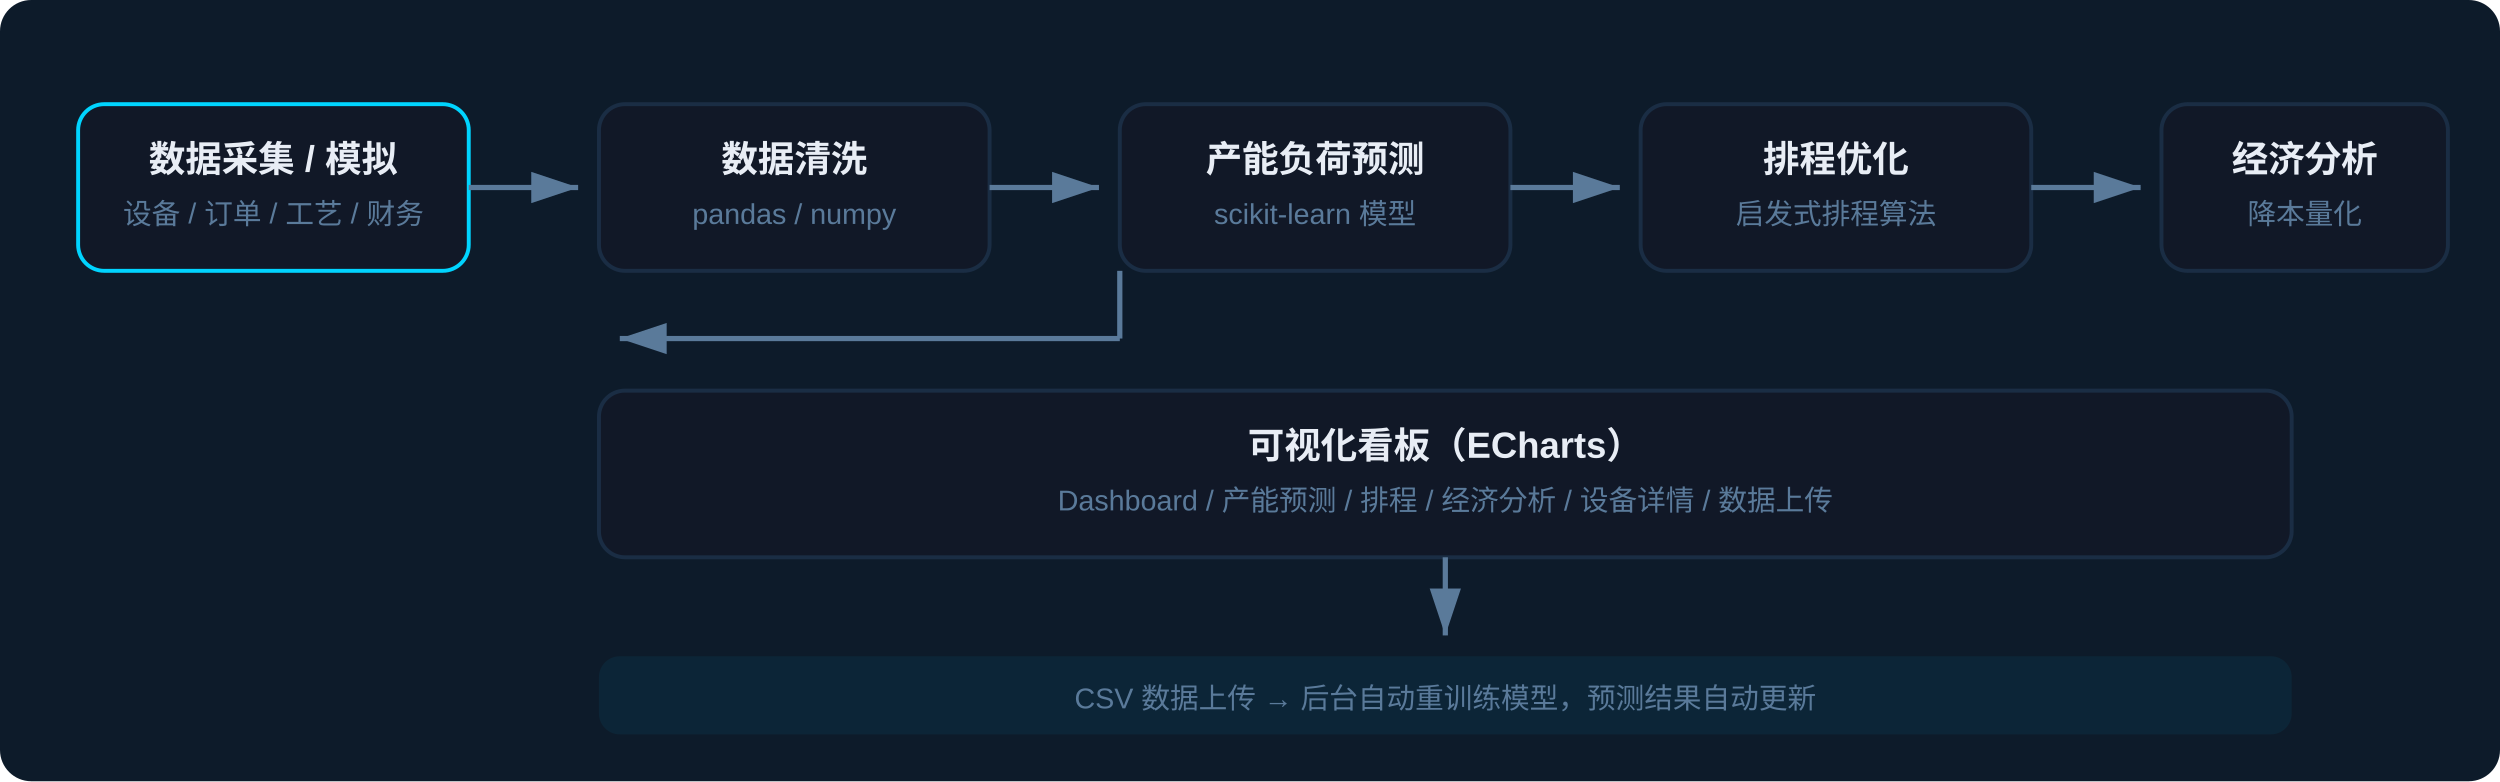
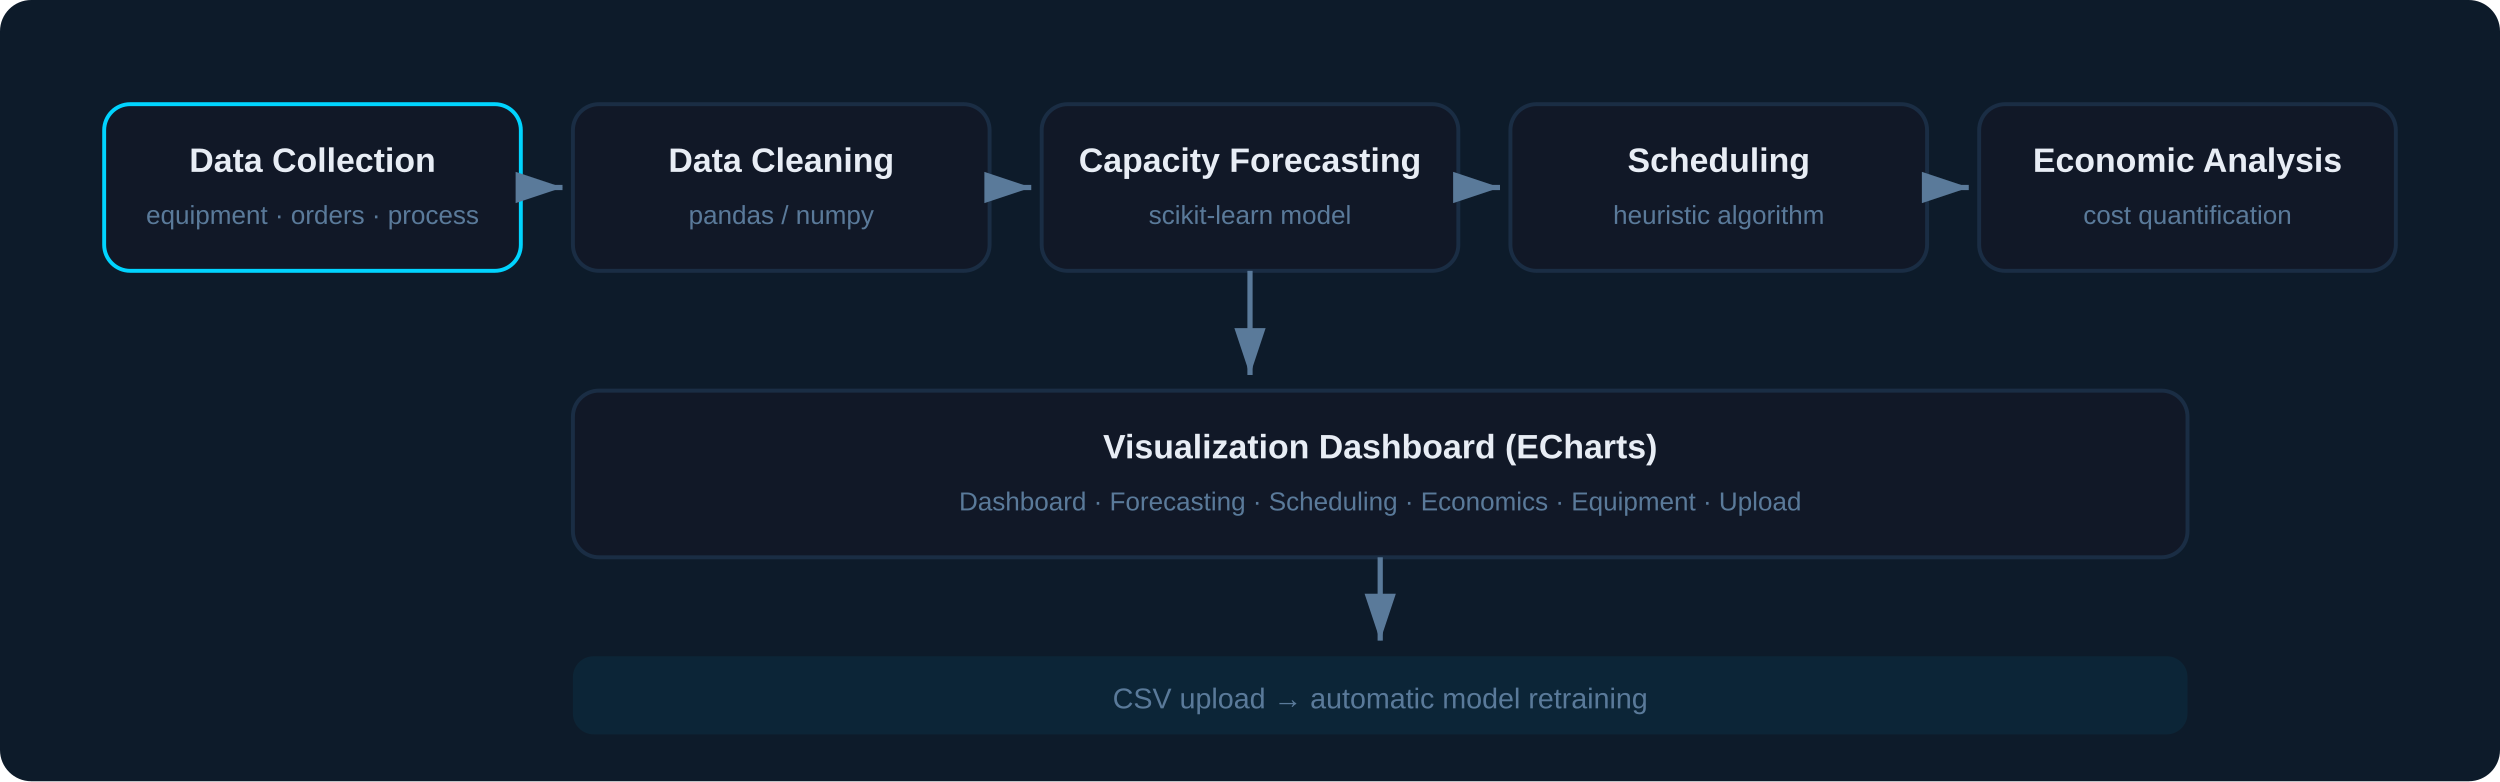
- <svg xmlns="http://www.w3.org/2000/svg" width="960" height="300" viewBox="0 0 960 300" font-family="Segoe UI, PingFang SC, Microsoft YaHei, Arial, sans-serif">
+ <svg xmlns="http://www.w3.org/2000/svg" width="960" height="300" viewBox="0 0 960 300" font-family="Segoe UI, Arial, sans-serif">
  <defs>
    <marker id="arrow" markerWidth="10" markerHeight="10" refX="9" refY="3" orient="auto" markerUnits="strokeWidth">
      <path d="M0,0 L0,6 L9,3 z" fill="#5a7a9a" />
    </marker>
  </defs>
  <rect width="960" height="300" rx="12" fill="#0d1b2a" />
  <g>
-     <rect x="30" y="40" width="150" height="64" rx="10" fill="#111827" stroke="#00d4ff" stroke-width="1.5" />
-     <text x="105" y="66" fill="#e8edf5" font-size="14" font-weight="600" text-anchor="middle">数据采集 / 模拟</text>
-     <text x="105" y="86" fill="#5a7a9a" font-size="11" text-anchor="middle">设备 / 订单 / 工艺 / 财务</text>
+     <rect x="40" y="40" width="160" height="64" rx="10" fill="#111827" stroke="#00d4ff" stroke-width="1.5" />
+     <text x="120" y="66" fill="#e8edf5" font-size="13" font-weight="600" text-anchor="middle">Data Collection</text>
+     <text x="120" y="86" fill="#5a7a9a" font-size="10" text-anchor="middle">equipment · orders · process</text>
  </g>
  <g>
-     <rect x="230" y="40" width="150" height="64" rx="10" fill="#111827" stroke="#1a2d44" stroke-width="1.5" />
-     <text x="305" y="66" fill="#e8edf5" font-size="14" font-weight="600" text-anchor="middle">数据清洗</text>
-     <text x="305" y="86" fill="#5a7a9a" font-size="11" text-anchor="middle">pandas / numpy</text>
+     <rect x="220" y="40" width="160" height="64" rx="10" fill="#111827" stroke="#1a2d44" stroke-width="1.5" />
+     <text x="300" y="66" fill="#e8edf5" font-size="13" font-weight="600" text-anchor="middle">Data Cleaning</text>
+     <text x="300" y="86" fill="#5a7a9a" font-size="10" text-anchor="middle">pandas / numpy</text>
  </g>
  <g>
-     <rect x="430" y="40" width="150" height="64" rx="10" fill="#111827" stroke="#1a2d44" stroke-width="1.5" />
-     <text x="505" y="66" fill="#e8edf5" font-size="14" font-weight="600" text-anchor="middle">产能负荷预测</text>
-     <text x="505" y="86" fill="#5a7a9a" font-size="11" text-anchor="middle">scikit-learn 模型</text>
+     <rect x="400" y="40" width="160" height="64" rx="10" fill="#111827" stroke="#1a2d44" stroke-width="1.5" />
+     <text x="480" y="66" fill="#e8edf5" font-size="13" font-weight="600" text-anchor="middle">Capacity Forecasting</text>
+     <text x="480" y="86" fill="#5a7a9a" font-size="10" text-anchor="middle">scikit-learn model</text>
  </g>
  <g>
-     <rect x="630" y="40" width="150" height="64" rx="10" fill="#111827" stroke="#1a2d44" stroke-width="1.5" />
-     <text x="705" y="66" fill="#e8edf5" font-size="14" font-weight="600" text-anchor="middle">排程优化</text>
-     <text x="705" y="86" fill="#5a7a9a" font-size="11" text-anchor="middle">启发式排程算法</text>
+     <rect x="580" y="40" width="160" height="64" rx="10" fill="#111827" stroke="#1a2d44" stroke-width="1.5" />
+     <text x="660" y="66" fill="#e8edf5" font-size="13" font-weight="600" text-anchor="middle">Scheduling</text>
+     <text x="660" y="86" fill="#5a7a9a" font-size="10" text-anchor="middle">heuristic algorithm</text>
  </g>
  <g>
-     <rect x="830" y="40" width="110" height="64" rx="10" fill="#111827" stroke="#1a2d44" stroke-width="1.5" />
-     <text x="885" y="66" fill="#e8edf5" font-size="14" font-weight="600" text-anchor="middle">经济分析</text>
-     <text x="885" y="86" fill="#5a7a9a" font-size="11" text-anchor="middle">降本量化</text>
+     <rect x="760" y="40" width="160" height="64" rx="10" fill="#111827" stroke="#1a2d44" stroke-width="1.5" />
+     <text x="840" y="66" fill="#e8edf5" font-size="13" font-weight="600" text-anchor="middle">Economic Analysis</text>
+     <text x="840" y="86" fill="#5a7a9a" font-size="10" text-anchor="middle">cost quantification</text>
  </g>
-   <line x1="180" y1="72" x2="222" y2="72" stroke="#5a7a9a" stroke-width="2" marker-end="url(#arrow)" />
-   <line x1="380" y1="72" x2="422" y2="72" stroke="#5a7a9a" stroke-width="2" marker-end="url(#arrow)" />
-   <line x1="580" y1="72" x2="622" y2="72" stroke="#5a7a9a" stroke-width="2" marker-end="url(#arrow)" />
-   <line x1="780" y1="72" x2="822" y2="72" stroke="#5a7a9a" stroke-width="2" marker-end="url(#arrow)" />
-   <rect x="230" y="150" width="650" height="64" rx="10" fill="#111827" stroke="#1a2d44" stroke-width="1.5" />
-   <text x="555" y="176" fill="#e8edf5" font-size="14" font-weight="600" text-anchor="middle">可视化看板（ECharts）</text>
-   <text x="555" y="196" fill="#5a7a9a" font-size="11" text-anchor="middle">Dashboard / 产能预测 / 排程 / 经济分析 / 设备详情 / 数据上传</text>
-   <line x1="430" y1="104" x2="430" y2="130" stroke="#5a7a9a" stroke-width="2" />
-   <line x1="430" y1="130" x2="238" y2="130" stroke="#5a7a9a" stroke-width="2" marker-end="url(#arrow)" />
-   <rect x="230" y="252" width="650" height="30" rx="8" fill="rgba(0,212,255,0.06)" />
-   <text x="555" y="272" fill="#5a7a9a" font-size="11" text-anchor="middle">CSV 数据上传 → 后台自动重训练模型，预测结果自动更新</text>
-   <line x1="555" y1="214" x2="555" y2="244" stroke="#5a7a9a" stroke-width="2" marker-end="url(#arrow)" />
+   <line x1="202" y1="72" x2="216" y2="72" stroke="#5a7a9a" stroke-width="2" marker-end="url(#arrow)" />
+   <line x1="382" y1="72" x2="396" y2="72" stroke="#5a7a9a" stroke-width="2" marker-end="url(#arrow)" />
+   <line x1="562" y1="72" x2="576" y2="72" stroke="#5a7a9a" stroke-width="2" marker-end="url(#arrow)" />
+   <line x1="742" y1="72" x2="756" y2="72" stroke="#5a7a9a" stroke-width="2" marker-end="url(#arrow)" />
+   <rect x="220" y="150" width="620" height="64" rx="10" fill="#111827" stroke="#1a2d44" stroke-width="1.5" />
+   <text x="530" y="176" fill="#e8edf5" font-size="13" font-weight="600" text-anchor="middle">Visualization Dashboard (ECharts)</text>
+   <text x="530" y="196" fill="#5a7a9a" font-size="10" text-anchor="middle">Dashboard · Forecasting · Scheduling · Economics · Equipment · Upload</text>
+   <line x1="480" y1="104" x2="480" y2="144" stroke="#5a7a9a" stroke-width="2" marker-end="url(#arrow)" />
+   <rect x="220" y="252" width="620" height="30" rx="8" fill="rgba(0,212,255,0.06)" />
+   <text x="530" y="272" fill="#5a7a9a" font-size="11" text-anchor="middle">CSV upload → automatic model retraining</text>
+   <line x1="530" y1="214" x2="530" y2="246" stroke="#5a7a9a" stroke-width="2" marker-end="url(#arrow)" />
</svg>
